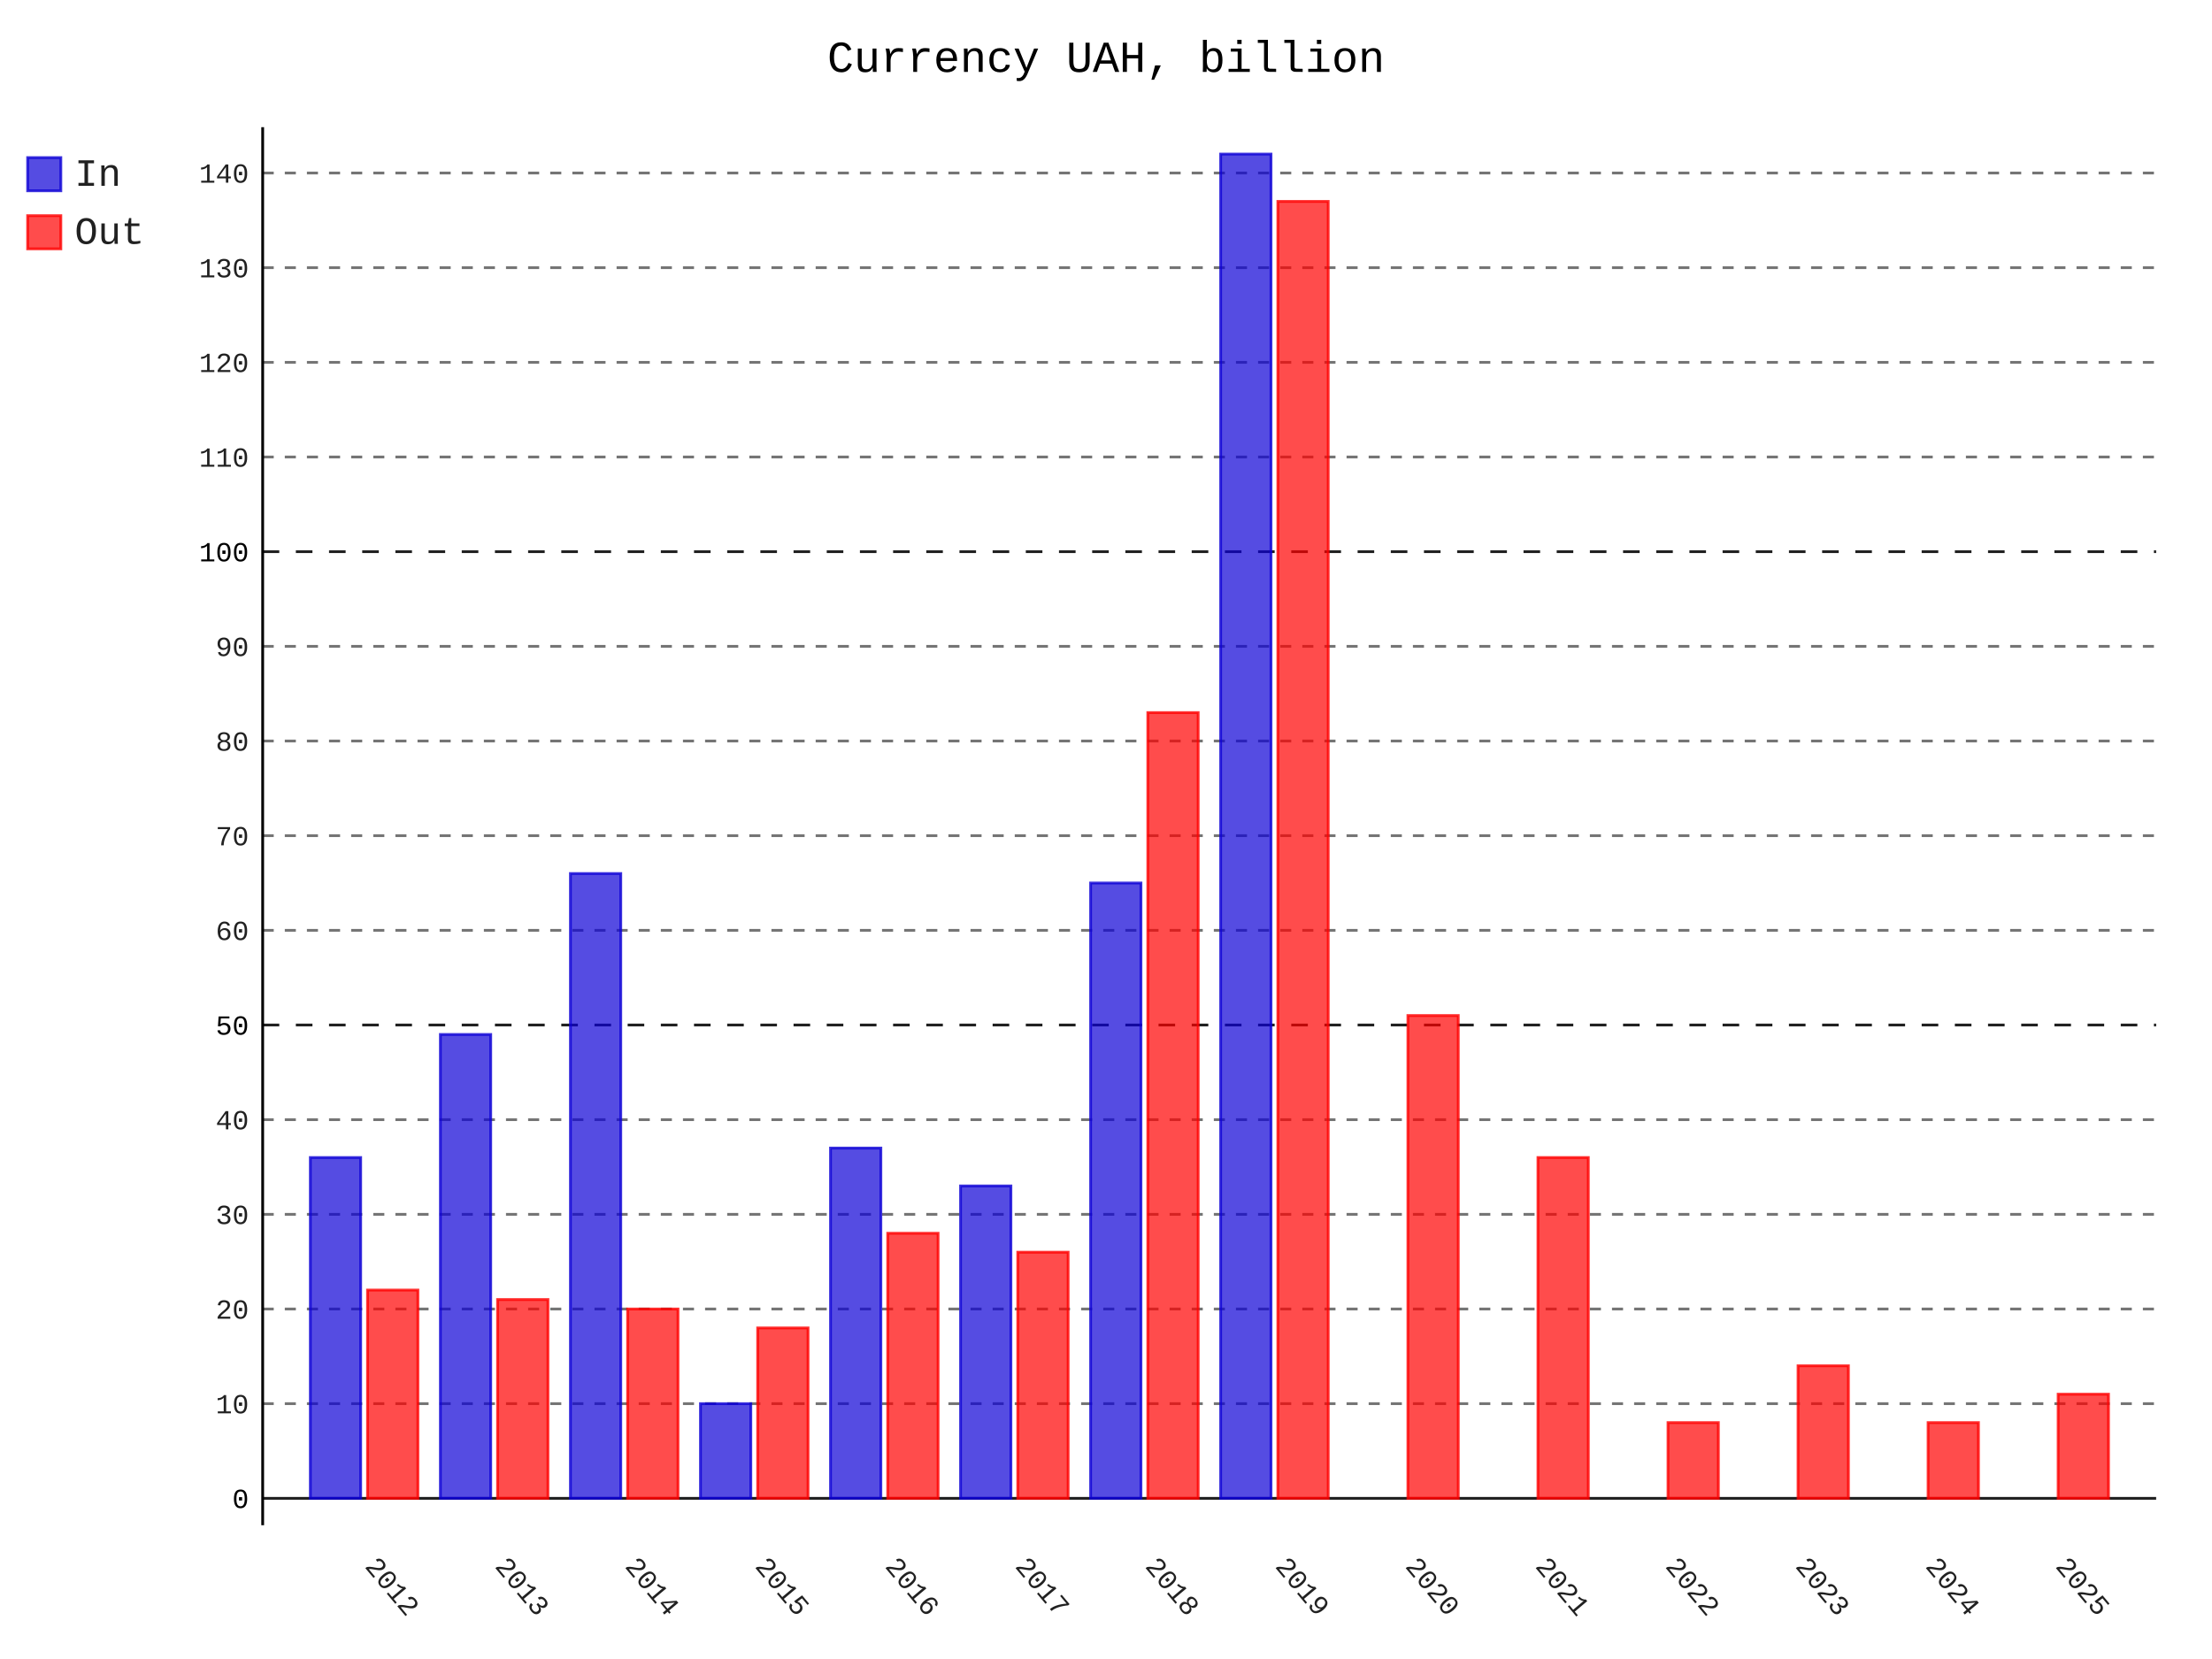
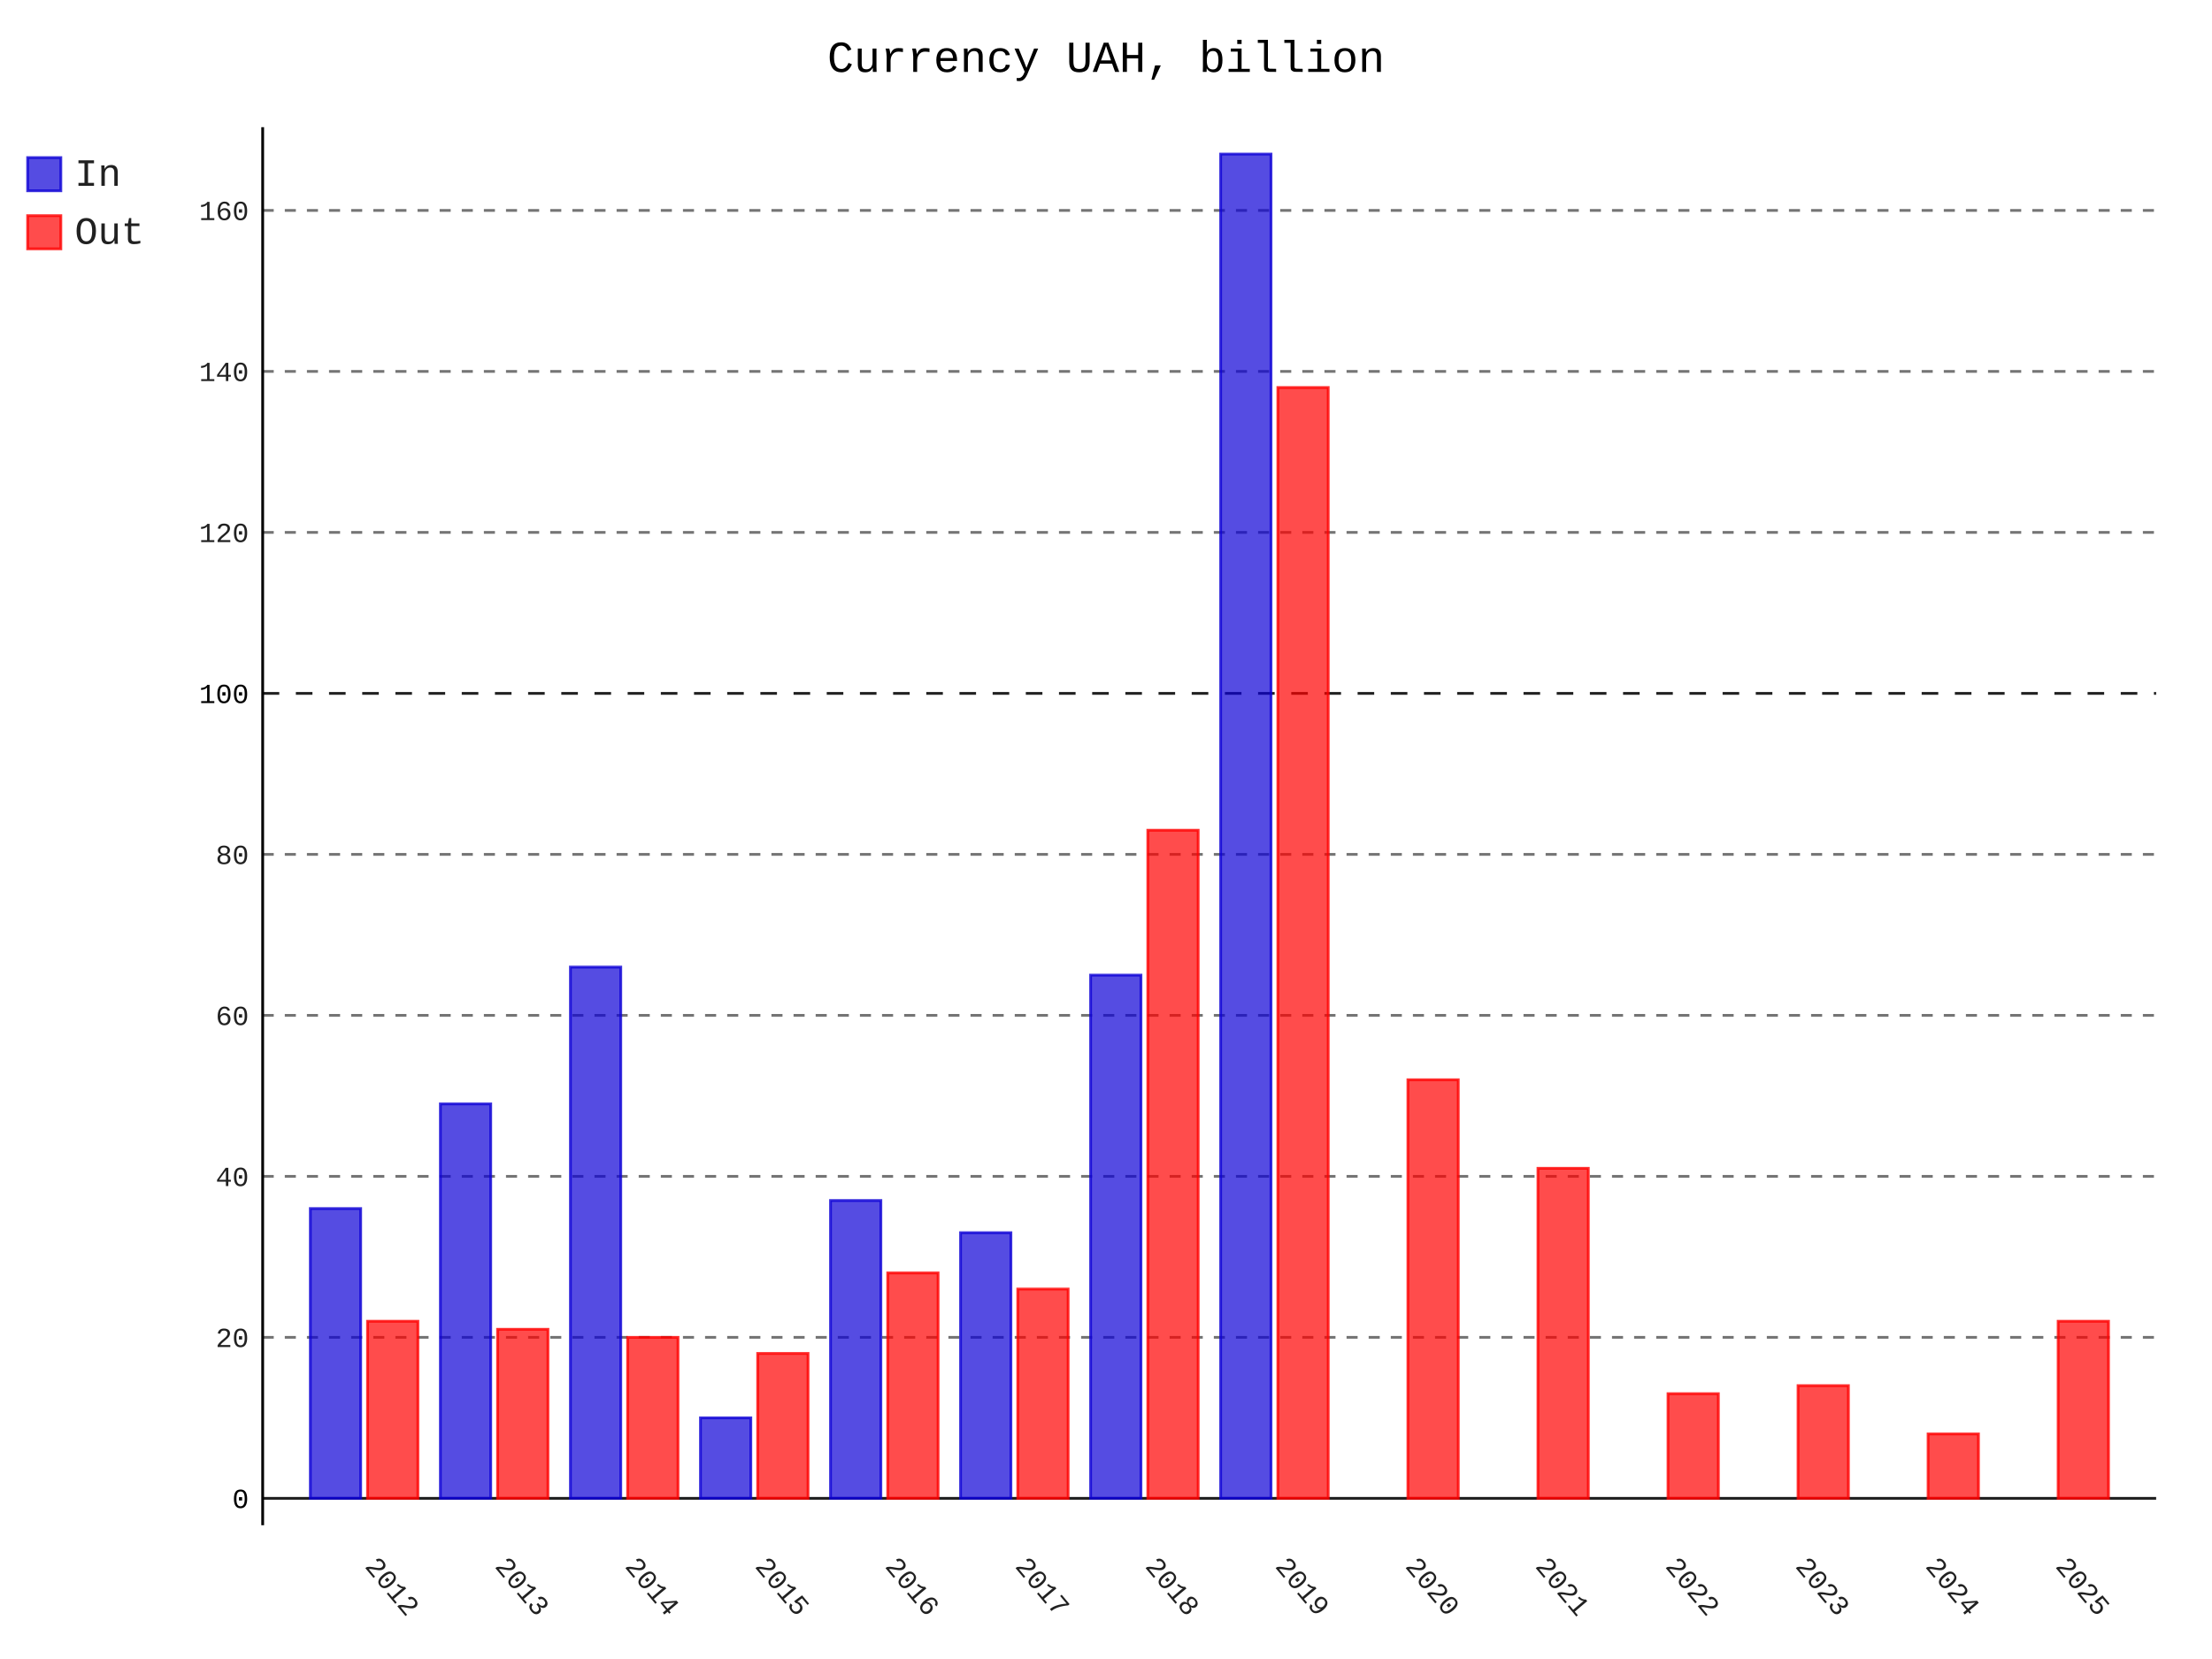
- <svg xmlns="http://www.w3.org/2000/svg" class="pygal-chart" id="chart-f7b393be-a0c4-4ba7-9459-2419eebc22a2" viewBox="0 0 800 600">
+ <svg xmlns="http://www.w3.org/2000/svg" class="pygal-chart" id="chart-1e03f091-be3f-446e-b64a-b244265e6392" viewBox="0 0 800 600">
  <defs>
-     <style type="text/css">#chart-f7b393be-a0c4-4ba7-9459-2419eebc22a2{-webkit-user-select:none;-webkit-font-smoothing:antialiased;font-family:Consolas,"Liberation Mono",Menlo,Courier,monospace}#chart-f7b393be-a0c4-4ba7-9459-2419eebc22a2 .title{font-family:Consolas,"Liberation Mono",Menlo,Courier,monospace;font-size:16px}#chart-f7b393be-a0c4-4ba7-9459-2419eebc22a2 .legends .legend text{font-family:Consolas,"Liberation Mono",Menlo,Courier,monospace;font-size:14px}#chart-f7b393be-a0c4-4ba7-9459-2419eebc22a2 .axis text{font-family:Consolas,"Liberation Mono",Menlo,Courier,monospace;font-size:10px}#chart-f7b393be-a0c4-4ba7-9459-2419eebc22a2 .axis text.major{font-family:Consolas,"Liberation Mono",Menlo,Courier,monospace;font-size:10px}#chart-f7b393be-a0c4-4ba7-9459-2419eebc22a2 .text-overlay text.value{font-family:Consolas,"Liberation Mono",Menlo,Courier,monospace;font-size:16px}#chart-f7b393be-a0c4-4ba7-9459-2419eebc22a2 .text-overlay text.label{font-family:Consolas,"Liberation Mono",Menlo,Courier,monospace;font-size:10px}#chart-f7b393be-a0c4-4ba7-9459-2419eebc22a2 .tooltip{font-family:Consolas,"Liberation Mono",Menlo,Courier,monospace;font-size:14px}#chart-f7b393be-a0c4-4ba7-9459-2419eebc22a2 text.no_data{font-family:Consolas,"Liberation Mono",Menlo,Courier,monospace;font-size:64px}
- #chart-f7b393be-a0c4-4ba7-9459-2419eebc22a2{background-color:#ffffff}#chart-f7b393be-a0c4-4ba7-9459-2419eebc22a2 path,#chart-f7b393be-a0c4-4ba7-9459-2419eebc22a2 line,#chart-f7b393be-a0c4-4ba7-9459-2419eebc22a2 rect,#chart-f7b393be-a0c4-4ba7-9459-2419eebc22a2 circle{-webkit-transition:150ms;-moz-transition:150ms;transition:150ms}#chart-f7b393be-a0c4-4ba7-9459-2419eebc22a2 .graph &gt; .background{fill:#ffffff}#chart-f7b393be-a0c4-4ba7-9459-2419eebc22a2 .plot &gt; .background{fill:rgba(255,255,255,1)}#chart-f7b393be-a0c4-4ba7-9459-2419eebc22a2 .graph{fill:rgba(0,0,0,.87)}#chart-f7b393be-a0c4-4ba7-9459-2419eebc22a2 text.no_data{fill:rgba(0,0,0,1)}#chart-f7b393be-a0c4-4ba7-9459-2419eebc22a2 .title{fill:rgba(0,0,0,1)}#chart-f7b393be-a0c4-4ba7-9459-2419eebc22a2 .legends .legend text{fill:rgba(0,0,0,.87)}#chart-f7b393be-a0c4-4ba7-9459-2419eebc22a2 .legends .legend:hover text{fill:rgba(0,0,0,1)}#chart-f7b393be-a0c4-4ba7-9459-2419eebc22a2 .axis .line{stroke:rgba(0,0,0,1)}#chart-f7b393be-a0c4-4ba7-9459-2419eebc22a2 .axis .guide.line{stroke:rgba(0,0,0,.54)}#chart-f7b393be-a0c4-4ba7-9459-2419eebc22a2 .axis .major.line{stroke:rgba(0,0,0,.87)}#chart-f7b393be-a0c4-4ba7-9459-2419eebc22a2 .axis text.major{fill:rgba(0,0,0,1)}#chart-f7b393be-a0c4-4ba7-9459-2419eebc22a2 .axis.y .guides:hover .guide.line,#chart-f7b393be-a0c4-4ba7-9459-2419eebc22a2 .line-graph .axis.x .guides:hover .guide.line,#chart-f7b393be-a0c4-4ba7-9459-2419eebc22a2 .stackedline-graph .axis.x .guides:hover .guide.line,#chart-f7b393be-a0c4-4ba7-9459-2419eebc22a2 .xy-graph .axis.x .guides:hover .guide.line{stroke:rgba(0,0,0,1)}#chart-f7b393be-a0c4-4ba7-9459-2419eebc22a2 .axis .guides:hover text{fill:rgba(0,0,0,1)}#chart-f7b393be-a0c4-4ba7-9459-2419eebc22a2 .reactive{fill-opacity:.7;stroke-opacity:.8}#chart-f7b393be-a0c4-4ba7-9459-2419eebc22a2 .ci{stroke:rgba(0,0,0,.87)}#chart-f7b393be-a0c4-4ba7-9459-2419eebc22a2 .reactive.active,#chart-f7b393be-a0c4-4ba7-9459-2419eebc22a2 .active .reactive{fill-opacity:.8;stroke-opacity:.9;stroke-width:4}#chart-f7b393be-a0c4-4ba7-9459-2419eebc22a2 .ci .reactive.active{stroke-width:1.5}#chart-f7b393be-a0c4-4ba7-9459-2419eebc22a2 .series text{fill:rgba(0,0,0,1)}#chart-f7b393be-a0c4-4ba7-9459-2419eebc22a2 .tooltip rect{fill:rgba(255,255,255,1);stroke:rgba(0,0,0,1);-webkit-transition:opacity 150ms;-moz-transition:opacity 150ms;transition:opacity 150ms}#chart-f7b393be-a0c4-4ba7-9459-2419eebc22a2 .tooltip .label{fill:rgba(0,0,0,.87)}#chart-f7b393be-a0c4-4ba7-9459-2419eebc22a2 .tooltip .label{fill:rgba(0,0,0,.87)}#chart-f7b393be-a0c4-4ba7-9459-2419eebc22a2 .tooltip .legend{font-size:.8em;fill:rgba(0,0,0,.54)}#chart-f7b393be-a0c4-4ba7-9459-2419eebc22a2 .tooltip .x_label{font-size:.6em;fill:rgba(0,0,0,1)}#chart-f7b393be-a0c4-4ba7-9459-2419eebc22a2 .tooltip .xlink{font-size:.5em;text-decoration:underline}#chart-f7b393be-a0c4-4ba7-9459-2419eebc22a2 .tooltip .value{font-size:1.5em}#chart-f7b393be-a0c4-4ba7-9459-2419eebc22a2 .bound{font-size:.5em}#chart-f7b393be-a0c4-4ba7-9459-2419eebc22a2 .max-value{font-size:.75em;fill:rgba(0,0,0,.54)}#chart-f7b393be-a0c4-4ba7-9459-2419eebc22a2 .map-element{fill:rgba(255,255,255,1);stroke:rgba(0,0,0,.54) !important}#chart-f7b393be-a0c4-4ba7-9459-2419eebc22a2 .map-element .reactive{fill-opacity:inherit;stroke-opacity:inherit}#chart-f7b393be-a0c4-4ba7-9459-2419eebc22a2 .color-0,#chart-f7b393be-a0c4-4ba7-9459-2419eebc22a2 .color-0 a:visited{stroke:#0d00d6;fill:#0d00d6}#chart-f7b393be-a0c4-4ba7-9459-2419eebc22a2 .color-1,#chart-f7b393be-a0c4-4ba7-9459-2419eebc22a2 .color-1 a:visited{stroke:#ff0000;fill:#ff0000}#chart-f7b393be-a0c4-4ba7-9459-2419eebc22a2 .text-overlay .color-0 text{fill:black}#chart-f7b393be-a0c4-4ba7-9459-2419eebc22a2 .text-overlay .color-1 text{fill:black}
- #chart-f7b393be-a0c4-4ba7-9459-2419eebc22a2 text.no_data{text-anchor:middle}#chart-f7b393be-a0c4-4ba7-9459-2419eebc22a2 .guide.line{fill:none}#chart-f7b393be-a0c4-4ba7-9459-2419eebc22a2 .centered{text-anchor:middle}#chart-f7b393be-a0c4-4ba7-9459-2419eebc22a2 .title{text-anchor:middle}#chart-f7b393be-a0c4-4ba7-9459-2419eebc22a2 .legends .legend text{fill-opacity:1}#chart-f7b393be-a0c4-4ba7-9459-2419eebc22a2 .axis.x text{text-anchor:middle}#chart-f7b393be-a0c4-4ba7-9459-2419eebc22a2 .axis.x:not(.web) text[transform]{text-anchor:start}#chart-f7b393be-a0c4-4ba7-9459-2419eebc22a2 .axis.x:not(.web) text[transform].backwards{text-anchor:end}#chart-f7b393be-a0c4-4ba7-9459-2419eebc22a2 .axis.y text{text-anchor:end}#chart-f7b393be-a0c4-4ba7-9459-2419eebc22a2 .axis.y text[transform].backwards{text-anchor:start}#chart-f7b393be-a0c4-4ba7-9459-2419eebc22a2 .axis.y2 text{text-anchor:start}#chart-f7b393be-a0c4-4ba7-9459-2419eebc22a2 .axis.y2 text[transform].backwards{text-anchor:end}#chart-f7b393be-a0c4-4ba7-9459-2419eebc22a2 .axis .guide.line{stroke-dasharray:4,4}#chart-f7b393be-a0c4-4ba7-9459-2419eebc22a2 .axis .major.guide.line{stroke-dasharray:6,6}#chart-f7b393be-a0c4-4ba7-9459-2419eebc22a2 .horizontal .axis.y .guide.line,#chart-f7b393be-a0c4-4ba7-9459-2419eebc22a2 .horizontal .axis.y2 .guide.line,#chart-f7b393be-a0c4-4ba7-9459-2419eebc22a2 .vertical .axis.x .guide.line{opacity:0}#chart-f7b393be-a0c4-4ba7-9459-2419eebc22a2 .horizontal .axis.always_show .guide.line,#chart-f7b393be-a0c4-4ba7-9459-2419eebc22a2 .vertical .axis.always_show .guide.line{opacity:1 !important}#chart-f7b393be-a0c4-4ba7-9459-2419eebc22a2 .axis.y .guides:hover .guide.line,#chart-f7b393be-a0c4-4ba7-9459-2419eebc22a2 .axis.y2 .guides:hover .guide.line,#chart-f7b393be-a0c4-4ba7-9459-2419eebc22a2 .axis.x .guides:hover .guide.line{opacity:1}#chart-f7b393be-a0c4-4ba7-9459-2419eebc22a2 .axis .guides:hover text{opacity:1}#chart-f7b393be-a0c4-4ba7-9459-2419eebc22a2 .nofill{fill:none}#chart-f7b393be-a0c4-4ba7-9459-2419eebc22a2 .subtle-fill{fill-opacity:.2}#chart-f7b393be-a0c4-4ba7-9459-2419eebc22a2 .dot{stroke-width:1px;fill-opacity:1}#chart-f7b393be-a0c4-4ba7-9459-2419eebc22a2 .dot.active{stroke-width:5px}#chart-f7b393be-a0c4-4ba7-9459-2419eebc22a2 .dot.negative{fill:transparent}#chart-f7b393be-a0c4-4ba7-9459-2419eebc22a2 text,#chart-f7b393be-a0c4-4ba7-9459-2419eebc22a2 tspan{stroke:none !important}#chart-f7b393be-a0c4-4ba7-9459-2419eebc22a2 .series text.active{opacity:1}#chart-f7b393be-a0c4-4ba7-9459-2419eebc22a2 .tooltip rect{fill-opacity:.95;stroke-width:.5}#chart-f7b393be-a0c4-4ba7-9459-2419eebc22a2 .tooltip text{fill-opacity:1}#chart-f7b393be-a0c4-4ba7-9459-2419eebc22a2 .showable{visibility:hidden}#chart-f7b393be-a0c4-4ba7-9459-2419eebc22a2 .showable.shown{visibility:visible}#chart-f7b393be-a0c4-4ba7-9459-2419eebc22a2 .gauge-background{fill:rgba(229,229,229,1);stroke:none}#chart-f7b393be-a0c4-4ba7-9459-2419eebc22a2 .bg-lines{stroke:#ffffff;stroke-width:2px}</style>
+     <style type="text/css">#chart-1e03f091-be3f-446e-b64a-b244265e6392{-webkit-user-select:none;-webkit-font-smoothing:antialiased;font-family:Consolas,"Liberation Mono",Menlo,Courier,monospace}#chart-1e03f091-be3f-446e-b64a-b244265e6392 .title{font-family:Consolas,"Liberation Mono",Menlo,Courier,monospace;font-size:16px}#chart-1e03f091-be3f-446e-b64a-b244265e6392 .legends .legend text{font-family:Consolas,"Liberation Mono",Menlo,Courier,monospace;font-size:14px}#chart-1e03f091-be3f-446e-b64a-b244265e6392 .axis text{font-family:Consolas,"Liberation Mono",Menlo,Courier,monospace;font-size:10px}#chart-1e03f091-be3f-446e-b64a-b244265e6392 .axis text.major{font-family:Consolas,"Liberation Mono",Menlo,Courier,monospace;font-size:10px}#chart-1e03f091-be3f-446e-b64a-b244265e6392 .text-overlay text.value{font-family:Consolas,"Liberation Mono",Menlo,Courier,monospace;font-size:16px}#chart-1e03f091-be3f-446e-b64a-b244265e6392 .text-overlay text.label{font-family:Consolas,"Liberation Mono",Menlo,Courier,monospace;font-size:10px}#chart-1e03f091-be3f-446e-b64a-b244265e6392 .tooltip{font-family:Consolas,"Liberation Mono",Menlo,Courier,monospace;font-size:14px}#chart-1e03f091-be3f-446e-b64a-b244265e6392 text.no_data{font-family:Consolas,"Liberation Mono",Menlo,Courier,monospace;font-size:64px}
+ #chart-1e03f091-be3f-446e-b64a-b244265e6392{background-color:#ffffff}#chart-1e03f091-be3f-446e-b64a-b244265e6392 path,#chart-1e03f091-be3f-446e-b64a-b244265e6392 line,#chart-1e03f091-be3f-446e-b64a-b244265e6392 rect,#chart-1e03f091-be3f-446e-b64a-b244265e6392 circle{-webkit-transition:150ms;-moz-transition:150ms;transition:150ms}#chart-1e03f091-be3f-446e-b64a-b244265e6392 .graph &gt; .background{fill:#ffffff}#chart-1e03f091-be3f-446e-b64a-b244265e6392 .plot &gt; .background{fill:rgba(255,255,255,1)}#chart-1e03f091-be3f-446e-b64a-b244265e6392 .graph{fill:rgba(0,0,0,.87)}#chart-1e03f091-be3f-446e-b64a-b244265e6392 text.no_data{fill:rgba(0,0,0,1)}#chart-1e03f091-be3f-446e-b64a-b244265e6392 .title{fill:rgba(0,0,0,1)}#chart-1e03f091-be3f-446e-b64a-b244265e6392 .legends .legend text{fill:rgba(0,0,0,.87)}#chart-1e03f091-be3f-446e-b64a-b244265e6392 .legends .legend:hover text{fill:rgba(0,0,0,1)}#chart-1e03f091-be3f-446e-b64a-b244265e6392 .axis .line{stroke:rgba(0,0,0,1)}#chart-1e03f091-be3f-446e-b64a-b244265e6392 .axis .guide.line{stroke:rgba(0,0,0,.54)}#chart-1e03f091-be3f-446e-b64a-b244265e6392 .axis .major.line{stroke:rgba(0,0,0,.87)}#chart-1e03f091-be3f-446e-b64a-b244265e6392 .axis text.major{fill:rgba(0,0,0,1)}#chart-1e03f091-be3f-446e-b64a-b244265e6392 .axis.y .guides:hover .guide.line,#chart-1e03f091-be3f-446e-b64a-b244265e6392 .line-graph .axis.x .guides:hover .guide.line,#chart-1e03f091-be3f-446e-b64a-b244265e6392 .stackedline-graph .axis.x .guides:hover .guide.line,#chart-1e03f091-be3f-446e-b64a-b244265e6392 .xy-graph .axis.x .guides:hover .guide.line{stroke:rgba(0,0,0,1)}#chart-1e03f091-be3f-446e-b64a-b244265e6392 .axis .guides:hover text{fill:rgba(0,0,0,1)}#chart-1e03f091-be3f-446e-b64a-b244265e6392 .reactive{fill-opacity:.7;stroke-opacity:.8}#chart-1e03f091-be3f-446e-b64a-b244265e6392 .ci{stroke:rgba(0,0,0,.87)}#chart-1e03f091-be3f-446e-b64a-b244265e6392 .reactive.active,#chart-1e03f091-be3f-446e-b64a-b244265e6392 .active .reactive{fill-opacity:.8;stroke-opacity:.9;stroke-width:4}#chart-1e03f091-be3f-446e-b64a-b244265e6392 .ci .reactive.active{stroke-width:1.5}#chart-1e03f091-be3f-446e-b64a-b244265e6392 .series text{fill:rgba(0,0,0,1)}#chart-1e03f091-be3f-446e-b64a-b244265e6392 .tooltip rect{fill:rgba(255,255,255,1);stroke:rgba(0,0,0,1);-webkit-transition:opacity 150ms;-moz-transition:opacity 150ms;transition:opacity 150ms}#chart-1e03f091-be3f-446e-b64a-b244265e6392 .tooltip .label{fill:rgba(0,0,0,.87)}#chart-1e03f091-be3f-446e-b64a-b244265e6392 .tooltip .label{fill:rgba(0,0,0,.87)}#chart-1e03f091-be3f-446e-b64a-b244265e6392 .tooltip .legend{font-size:.8em;fill:rgba(0,0,0,.54)}#chart-1e03f091-be3f-446e-b64a-b244265e6392 .tooltip .x_label{font-size:.6em;fill:rgba(0,0,0,1)}#chart-1e03f091-be3f-446e-b64a-b244265e6392 .tooltip .xlink{font-size:.5em;text-decoration:underline}#chart-1e03f091-be3f-446e-b64a-b244265e6392 .tooltip .value{font-size:1.5em}#chart-1e03f091-be3f-446e-b64a-b244265e6392 .bound{font-size:.5em}#chart-1e03f091-be3f-446e-b64a-b244265e6392 .max-value{font-size:.75em;fill:rgba(0,0,0,.54)}#chart-1e03f091-be3f-446e-b64a-b244265e6392 .map-element{fill:rgba(255,255,255,1);stroke:rgba(0,0,0,.54) !important}#chart-1e03f091-be3f-446e-b64a-b244265e6392 .map-element .reactive{fill-opacity:inherit;stroke-opacity:inherit}#chart-1e03f091-be3f-446e-b64a-b244265e6392 .color-0,#chart-1e03f091-be3f-446e-b64a-b244265e6392 .color-0 a:visited{stroke:#0d00d6;fill:#0d00d6}#chart-1e03f091-be3f-446e-b64a-b244265e6392 .color-1,#chart-1e03f091-be3f-446e-b64a-b244265e6392 .color-1 a:visited{stroke:#ff0000;fill:#ff0000}#chart-1e03f091-be3f-446e-b64a-b244265e6392 .text-overlay .color-0 text{fill:black}#chart-1e03f091-be3f-446e-b64a-b244265e6392 .text-overlay .color-1 text{fill:black}
+ #chart-1e03f091-be3f-446e-b64a-b244265e6392 text.no_data{text-anchor:middle}#chart-1e03f091-be3f-446e-b64a-b244265e6392 .guide.line{fill:none}#chart-1e03f091-be3f-446e-b64a-b244265e6392 .centered{text-anchor:middle}#chart-1e03f091-be3f-446e-b64a-b244265e6392 .title{text-anchor:middle}#chart-1e03f091-be3f-446e-b64a-b244265e6392 .legends .legend text{fill-opacity:1}#chart-1e03f091-be3f-446e-b64a-b244265e6392 .axis.x text{text-anchor:middle}#chart-1e03f091-be3f-446e-b64a-b244265e6392 .axis.x:not(.web) text[transform]{text-anchor:start}#chart-1e03f091-be3f-446e-b64a-b244265e6392 .axis.x:not(.web) text[transform].backwards{text-anchor:end}#chart-1e03f091-be3f-446e-b64a-b244265e6392 .axis.y text{text-anchor:end}#chart-1e03f091-be3f-446e-b64a-b244265e6392 .axis.y text[transform].backwards{text-anchor:start}#chart-1e03f091-be3f-446e-b64a-b244265e6392 .axis.y2 text{text-anchor:start}#chart-1e03f091-be3f-446e-b64a-b244265e6392 .axis.y2 text[transform].backwards{text-anchor:end}#chart-1e03f091-be3f-446e-b64a-b244265e6392 .axis .guide.line{stroke-dasharray:4,4}#chart-1e03f091-be3f-446e-b64a-b244265e6392 .axis .major.guide.line{stroke-dasharray:6,6}#chart-1e03f091-be3f-446e-b64a-b244265e6392 .horizontal .axis.y .guide.line,#chart-1e03f091-be3f-446e-b64a-b244265e6392 .horizontal .axis.y2 .guide.line,#chart-1e03f091-be3f-446e-b64a-b244265e6392 .vertical .axis.x .guide.line{opacity:0}#chart-1e03f091-be3f-446e-b64a-b244265e6392 .horizontal .axis.always_show .guide.line,#chart-1e03f091-be3f-446e-b64a-b244265e6392 .vertical .axis.always_show .guide.line{opacity:1 !important}#chart-1e03f091-be3f-446e-b64a-b244265e6392 .axis.y .guides:hover .guide.line,#chart-1e03f091-be3f-446e-b64a-b244265e6392 .axis.y2 .guides:hover .guide.line,#chart-1e03f091-be3f-446e-b64a-b244265e6392 .axis.x .guides:hover .guide.line{opacity:1}#chart-1e03f091-be3f-446e-b64a-b244265e6392 .axis .guides:hover text{opacity:1}#chart-1e03f091-be3f-446e-b64a-b244265e6392 .nofill{fill:none}#chart-1e03f091-be3f-446e-b64a-b244265e6392 .subtle-fill{fill-opacity:.2}#chart-1e03f091-be3f-446e-b64a-b244265e6392 .dot{stroke-width:1px;fill-opacity:1}#chart-1e03f091-be3f-446e-b64a-b244265e6392 .dot.active{stroke-width:5px}#chart-1e03f091-be3f-446e-b64a-b244265e6392 .dot.negative{fill:transparent}#chart-1e03f091-be3f-446e-b64a-b244265e6392 text,#chart-1e03f091-be3f-446e-b64a-b244265e6392 tspan{stroke:none !important}#chart-1e03f091-be3f-446e-b64a-b244265e6392 .series text.active{opacity:1}#chart-1e03f091-be3f-446e-b64a-b244265e6392 .tooltip rect{fill-opacity:.95;stroke-width:.5}#chart-1e03f091-be3f-446e-b64a-b244265e6392 .tooltip text{fill-opacity:1}#chart-1e03f091-be3f-446e-b64a-b244265e6392 .showable{visibility:hidden}#chart-1e03f091-be3f-446e-b64a-b244265e6392 .showable.shown{visibility:visible}#chart-1e03f091-be3f-446e-b64a-b244265e6392 .gauge-background{fill:rgba(229,229,229,1);stroke:none}#chart-1e03f091-be3f-446e-b64a-b244265e6392 .bg-lines{stroke:#ffffff;stroke-width:2px}</style>
  </defs>
  <g class="graph bar-graph vertical">
    <rect class="background" height="600" width="800" x="0" y="0" />
    <g class="plot" transform="translate(95, 46)">
      <rect class="background" height="505.615" width="684.8" x="0" y="0" />
      <g class="axis y always_show">
        <g class="guides">
          <path class="axis major line" d="M0 495.892 h684.8" />
          <text class="major" x="-5" y="499.392">0</text>
        </g>
        <g class="guides">
-           <path class="guide line" d="M0 461.654 h684.8" />
-           <text class="" x="-5" y="465.154">10</text>
-         </g>
-         <g class="guides">
-           <path class="guide line" d="M0 427.417 h684.8" />
-           <text class="" x="-5" y="430.917">20</text>
-         </g>
-         <g class="guides">
-           <path class="guide line" d="M0 393.18 h684.8" />
-           <text class="" x="-5" y="396.68">30</text>
-         </g>
-         <g class="guides">
-           <path class="guide line" d="M0 358.943 h684.8" />
-           <text class="" x="-5" y="362.443">40</text>
-         </g>
-         <g class="guides">
-           <path class="major guide line" d="M0 324.706 h684.8" />
-           <text class="major" x="-5" y="328.206">50</text>
-         </g>
-         <g class="guides">
-           <path class="guide line" d="M0 290.468 h684.8" />
-           <text class="" x="-5" y="293.968">60</text>
-         </g>
-         <g class="guides">
-           <path class="guide line" d="M0 256.231 h684.8" />
-           <text class="" x="-5" y="259.731">70</text>
-         </g>
-         <g class="guides">
-           <path class="guide line" d="M0 221.994 h684.8" />
-           <text class="" x="-5" y="225.494">80</text>
-         </g>
-         <g class="guides">
-           <path class="guide line" d="M0 187.757 h684.8" />
-           <text class="" x="-5" y="191.257">90</text>
-         </g>
-         <g class="guides">
-           <path class="major guide line" d="M0 153.52 h684.8" />
-           <text class="major" x="-5" y="157.02">100</text>
-         </g>
-         <g class="guides">
-           <path class="guide line" d="M0 119.282 h684.8" />
-           <text class="" x="-5" y="122.782">110</text>
-         </g>
-         <g class="guides">
-           <path class="guide line" d="M0 85.045 h684.8" />
-           <text class="" x="-5" y="88.545">120</text>
-         </g>
-         <g class="guides">
-           <path class="guide line" d="M0 50.808 h684.8" />
-           <text class="" x="-5" y="54.308">130</text>
-         </g>
-         <g class="guides">
-           <path class="guide line" d="M0 16.571 h684.8" />
-           <text class="" x="-5" y="20.071">140</text>
+           <path class="guide line" d="M0 437.668 h684.8" />
+           <text class="" x="-5" y="441.168">20</text>
+         </g>
+         <g class="guides">
+           <path class="guide line" d="M0 379.444 h684.8" />
+           <text class="" x="-5" y="382.944">40</text>
+         </g>
+         <g class="guides">
+           <path class="guide line" d="M0 321.22 h684.8" />
+           <text class="" x="-5" y="324.72">60</text>
+         </g>
+         <g class="guides">
+           <path class="guide line" d="M0 262.997 h684.8" />
+           <text class="" x="-5" y="266.497">80</text>
+         </g>
+         <g class="guides">
+           <path class="major guide line" d="M0 204.773 h684.8" />
+           <text class="major" x="-5" y="208.273">100</text>
+         </g>
+         <g class="guides">
+           <path class="guide line" d="M0 146.549 h684.8" />
+           <text class="" x="-5" y="150.049">120</text>
+         </g>
+         <g class="guides">
+           <path class="guide line" d="M0 88.325 h684.8" />
+           <text class="" x="-5" y="91.825">140</text>
+         </g>
+         <g class="guides">
+           <path class="guide line" d="M0 30.102 h684.8" />
+           <text class="" x="-5" y="33.602">160</text>
        </g>
      </g>
      <g class="axis x">
        <path class="line" d="M0 0 v505.615" />
        <g class="guides">
          <path class="guide line" d="M36.686 0 v505.615" />
          <text class="" transform="rotate(50 36.68571 520.6149)" x="36.686" y="520.615">2012</text>
        </g>
        <g class="guides">
          <path class="guide line" d="M83.719 0 v505.615" />
          <text class="" transform="rotate(50 83.71868 520.6149)" x="83.719" y="520.615">2013</text>
        </g>
        <g class="guides">
          <path class="guide line" d="M130.752 0 v505.615" />
          <text class="" transform="rotate(50 130.7516 520.6149)" x="130.752" y="520.615">2014</text>
        </g>
        <g class="guides">
          <path class="guide line" d="M177.785 0 v505.615" />
          <text class="" transform="rotate(50 177.7846 520.6149)" x="177.785" y="520.615">2015</text>
        </g>
        <g class="guides">
          <path class="guide line" d="M224.818 0 v505.615" />
          <text class="" transform="rotate(50 224.8176 520.6149)" x="224.818" y="520.615">2016</text>
        </g>
        <g class="guides">
          <path class="guide line" d="M271.851 0 v505.615" />
          <text class="" transform="rotate(50 271.8505 520.6149)" x="271.851" y="520.615">2017</text>
        </g>
        <g class="guides">
          <path class="guide line" d="M318.884 0 v505.615" />
          <text class="" transform="rotate(50 318.8835 520.6149)" x="318.884" y="520.615">2018</text>
        </g>
        <g class="guides">
          <path class="guide line" d="M365.916 0 v505.615" />
          <text class="" transform="rotate(50 365.9165 520.6149)" x="365.916" y="520.615">2019</text>
        </g>
        <g class="guides">
          <path class="guide line" d="M412.949 0 v505.615" />
          <text class="" transform="rotate(50 412.9495 520.6149)" x="412.949" y="520.615">2020</text>
        </g>
        <g class="guides">
          <path class="guide line" d="M459.982 0 v505.615" />
          <text class="" transform="rotate(50 459.9824 520.6149)" x="459.982" y="520.615">2021</text>
        </g>
        <g class="guides">
          <path class="guide line" d="M507.015 0 v505.615" />
          <text class="" transform="rotate(50 507.0154 520.6149)" x="507.015" y="520.615">2022</text>
        </g>
        <g class="guides">
          <path class="guide line" d="M554.048 0 v505.615" />
          <text class="" transform="rotate(50 554.0484 520.6149)" x="554.048" y="520.615">2023</text>
        </g>
        <g class="guides">
          <path class="guide line" d="M601.081 0 v505.615" />
          <text class="" transform="rotate(50 601.0813 520.6149)" x="601.081" y="520.615">2024</text>
        </g>
        <g class="guides">
          <path class="guide line" d="M648.114 0 v505.615" />
          <text class="" transform="rotate(50 648.1143 520.6149)" x="648.114" y="520.615">2025</text>
        </g>
      </g>
      <g class="series serie-0 color-0">
        <g class="bars">
          <g class="bar">
-             <rect class="rect reactive tooltip-trigger" height="123.254" rx="0" ry="0" width="18.211" x="17.233" y="372.638" />
-           </g>
-           <g class="bar">
-             <rect class="rect reactive tooltip-trigger" height="167.762" rx="0" ry="0" width="18.211" x="64.266" y="328.129" />
-           </g>
-           <g class="bar">
-             <rect class="rect reactive tooltip-trigger" height="225.966" rx="0" ry="0" width="18.211" x="111.299" y="269.926" />
-           </g>
-           <g class="bar">
-             <rect class="rect reactive tooltip-trigger" height="34.237" rx="0" ry="0" width="18.211" x="158.332" y="461.654" />
-           </g>
-           <g class="bar">
-             <rect class="rect reactive tooltip-trigger" height="126.678" rx="0" ry="0" width="18.211" x="205.365" y="369.214" />
-           </g>
-           <g class="bar">
-             <rect class="rect reactive tooltip-trigger" height="112.983" rx="0" ry="0" width="18.211" x="252.398" y="382.909" />
-           </g>
-           <g class="bar">
-             <rect class="rect reactive tooltip-trigger" height="222.542" rx="0" ry="0" width="18.211" x="299.431" y="273.35" />
+             <rect class="rect reactive tooltip-trigger" height="104.803" rx="0" ry="0" width="18.211" x="17.233" y="391.089" />
+           </g>
+           <g class="bar">
+             <rect class="rect reactive tooltip-trigger" height="142.648" rx="0" ry="0" width="18.211" x="64.266" y="353.243" />
+           </g>
+           <g class="bar">
+             <rect class="rect reactive tooltip-trigger" height="192.138" rx="0" ry="0" width="18.211" x="111.299" y="303.753" />
+           </g>
+           <g class="bar">
+             <rect class="rect reactive tooltip-trigger" height="29.112" rx="0" ry="0" width="18.211" x="158.332" y="466.78" />
+           </g>
+           <g class="bar">
+             <rect class="rect reactive tooltip-trigger" height="107.714" rx="0" ry="0" width="18.211" x="205.365" y="388.178" />
+           </g>
+           <g class="bar">
+             <rect class="rect reactive tooltip-trigger" height="96.069" rx="0" ry="0" width="18.211" x="252.398" y="399.822" />
+           </g>
+           <g class="bar">
+             <rect class="rect reactive tooltip-trigger" height="189.227" rx="0" ry="0" width="18.211" x="299.431" y="306.664" />
          </g>
          <g class="bar">
            <rect class="rect reactive tooltip-trigger" height="486.168" rx="0" ry="0" width="18.211" x="346.464" y="9.723" />
          </g>
          <g class="bar">
            <rect class="rect reactive tooltip-trigger" height="0.0" rx="0" ry="0" width="18.211" x="393.497" y="495.892" />
          </g>
          <g class="bar">
            <rect class="rect reactive tooltip-trigger" height="0.0" rx="0" ry="0" width="18.211" x="440.53" y="495.892" />
          </g>
          <g class="bar">
            <rect class="rect reactive tooltip-trigger" height="0.0" rx="0" ry="0" width="18.211" x="487.563" y="495.892" />
          </g>
          <g class="bar">
            <rect class="rect reactive tooltip-trigger" height="0.0" rx="0" ry="0" width="18.211" x="534.596" y="495.892" />
          </g>
          <g class="bar">
            <rect class="rect reactive tooltip-trigger" height="0.0" rx="0" ry="0" width="18.211" x="581.628" y="495.892" />
          </g>
          <g class="bar">
            <rect class="rect reactive tooltip-trigger" height="0.0" rx="0" ry="0" width="18.211" x="628.661" y="495.892" />
          </g>
        </g>
      </g>
      <g class="series serie-1 color-1">
        <g class="bars">
          <g class="bar">
-             <rect class="rect reactive tooltip-trigger" height="75.322" rx="0" ry="0" width="18.211" x="37.927" y="420.57" />
-           </g>
-           <g class="bar">
-             <rect class="rect reactive tooltip-trigger" height="71.898" rx="0" ry="0" width="18.211" x="84.96" y="423.993" />
-           </g>
-           <g class="bar">
-             <rect class="rect reactive tooltip-trigger" height="68.474" rx="0" ry="0" width="18.211" x="131.993" y="427.417" />
-           </g>
-           <g class="bar">
-             <rect class="rect reactive tooltip-trigger" height="61.627" rx="0" ry="0" width="18.211" x="179.026" y="434.265" />
-           </g>
-           <g class="bar">
-             <rect class="rect reactive tooltip-trigger" height="95.864" rx="0" ry="0" width="18.211" x="226.059" y="400.027" />
-           </g>
-           <g class="bar">
-             <rect class="rect reactive tooltip-trigger" height="89.017" rx="0" ry="0" width="18.211" x="273.092" y="406.875" />
-           </g>
-           <g class="bar">
-             <rect class="rect reactive tooltip-trigger" height="284.169" rx="0" ry="0" width="18.211" x="320.125" y="211.723" />
-           </g>
-           <g class="bar">
-             <rect class="rect reactive tooltip-trigger" height="469.05" rx="0" ry="0" width="18.211" x="367.158" y="26.842" />
-           </g>
-           <g class="bar">
-             <rect class="rect reactive tooltip-trigger" height="174.61" rx="0" ry="0" width="18.211" x="414.191" y="321.282" />
-           </g>
-           <g class="bar">
-             <rect class="rect reactive tooltip-trigger" height="123.254" rx="0" ry="0" width="18.211" x="461.224" y="372.638" />
-           </g>
-           <g class="bar">
-             <rect class="rect reactive tooltip-trigger" height="27.39" rx="0" ry="0" width="18.211" x="508.257" y="468.502" />
-           </g>
-           <g class="bar">
-             <rect class="rect reactive tooltip-trigger" height="47.932" rx="0" ry="0" width="18.211" x="555.29" y="447.959" />
-           </g>
-           <g class="bar">
-             <rect class="rect reactive tooltip-trigger" height="27.39" rx="0" ry="0" width="18.211" x="602.323" y="468.502" />
-           </g>
-           <g class="bar">
-             <rect class="rect reactive tooltip-trigger" height="37.661" rx="0" ry="0" width="18.211" x="649.356" y="458.231" />
+             <rect class="rect reactive tooltip-trigger" height="64.046" rx="0" ry="0" width="18.211" x="37.927" y="431.845" />
+           </g>
+           <g class="bar">
+             <rect class="rect reactive tooltip-trigger" height="61.135" rx="0" ry="0" width="18.211" x="84.96" y="434.757" />
+           </g>
+           <g class="bar">
+             <rect class="rect reactive tooltip-trigger" height="58.224" rx="0" ry="0" width="18.211" x="131.993" y="437.668" />
+           </g>
+           <g class="bar">
+             <rect class="rect reactive tooltip-trigger" height="52.401" rx="0" ry="0" width="18.211" x="179.026" y="443.49" />
+           </g>
+           <g class="bar">
+             <rect class="rect reactive tooltip-trigger" height="81.513" rx="0" ry="0" width="18.211" x="226.059" y="414.378" />
+           </g>
+           <g class="bar">
+             <rect class="rect reactive tooltip-trigger" height="75.691" rx="0" ry="0" width="18.211" x="273.092" y="420.201" />
+           </g>
+           <g class="bar">
+             <rect class="rect reactive tooltip-trigger" height="241.629" rx="0" ry="0" width="18.211" x="320.125" y="254.263" />
+           </g>
+           <g class="bar">
+             <rect class="rect reactive tooltip-trigger" height="401.744" rx="0" ry="0" width="18.211" x="367.158" y="94.148" />
+           </g>
+           <g class="bar">
+             <rect class="rect reactive tooltip-trigger" height="151.382" rx="0" ry="0" width="18.211" x="414.191" y="344.51" />
+           </g>
+           <g class="bar">
+             <rect class="rect reactive tooltip-trigger" height="119.359" rx="0" ry="0" width="18.211" x="461.224" y="376.533" />
+           </g>
+           <g class="bar">
+             <rect class="rect reactive tooltip-trigger" height="37.845" rx="0" ry="0" width="18.211" x="508.257" y="458.046" />
+           </g>
+           <g class="bar">
+             <rect class="rect reactive tooltip-trigger" height="40.757" rx="0" ry="0" width="18.211" x="555.29" y="455.135" />
+           </g>
+           <g class="bar">
+             <rect class="rect reactive tooltip-trigger" height="23.289" rx="0" ry="0" width="18.211" x="602.323" y="472.602" />
+           </g>
+           <g class="bar">
+             <rect class="rect reactive tooltip-trigger" height="64.046" rx="0" ry="0" width="18.211" x="649.356" y="431.845" />
          </g>
        </g>
      </g>
    </g>
    <g class="titles">
      <text class="title plot_title" x="400.0" y="26">Currency UAH, billion</text>
    </g>
    <g class="plot overlay" transform="translate(95, 46)">
      <g class="series serie-0 color-0" />
      <g class="series serie-1 color-1" />
    </g>
    <g class="plot text-overlay" transform="translate(95, 46)">
      <g class="series serie-0 color-0" />
      <g class="series serie-1 color-1" />
    </g>
    <g class="plot tooltip-overlay" transform="translate(95, 46)">
      <g class="tooltip" style="opacity: 0" transform="translate(0 0)">
        <rect class="tooltip-box" height="0" rx="0" ry="0" width="0" />
        <g class="text" />
      </g>
    </g>
    <g class="legends" transform="translate(10, 56)">
      <g class="legend reactive activate-serie" id="activate-serie-0">
        <rect class="color-0 reactive" height="12" width="12" x="0.0" y="1.0" />
        <text x="17.0" y="11.2">In</text>
      </g>
      <g class="legend reactive activate-serie" id="activate-serie-1">
        <rect class="color-1 reactive" height="12" width="12" x="0.0" y="22.0" />
        <text x="17.0" y="32.2">Out</text>
      </g>
    </g>
    <g class="legends" transform="translate(790, 56)" />
  </g>
</svg>
